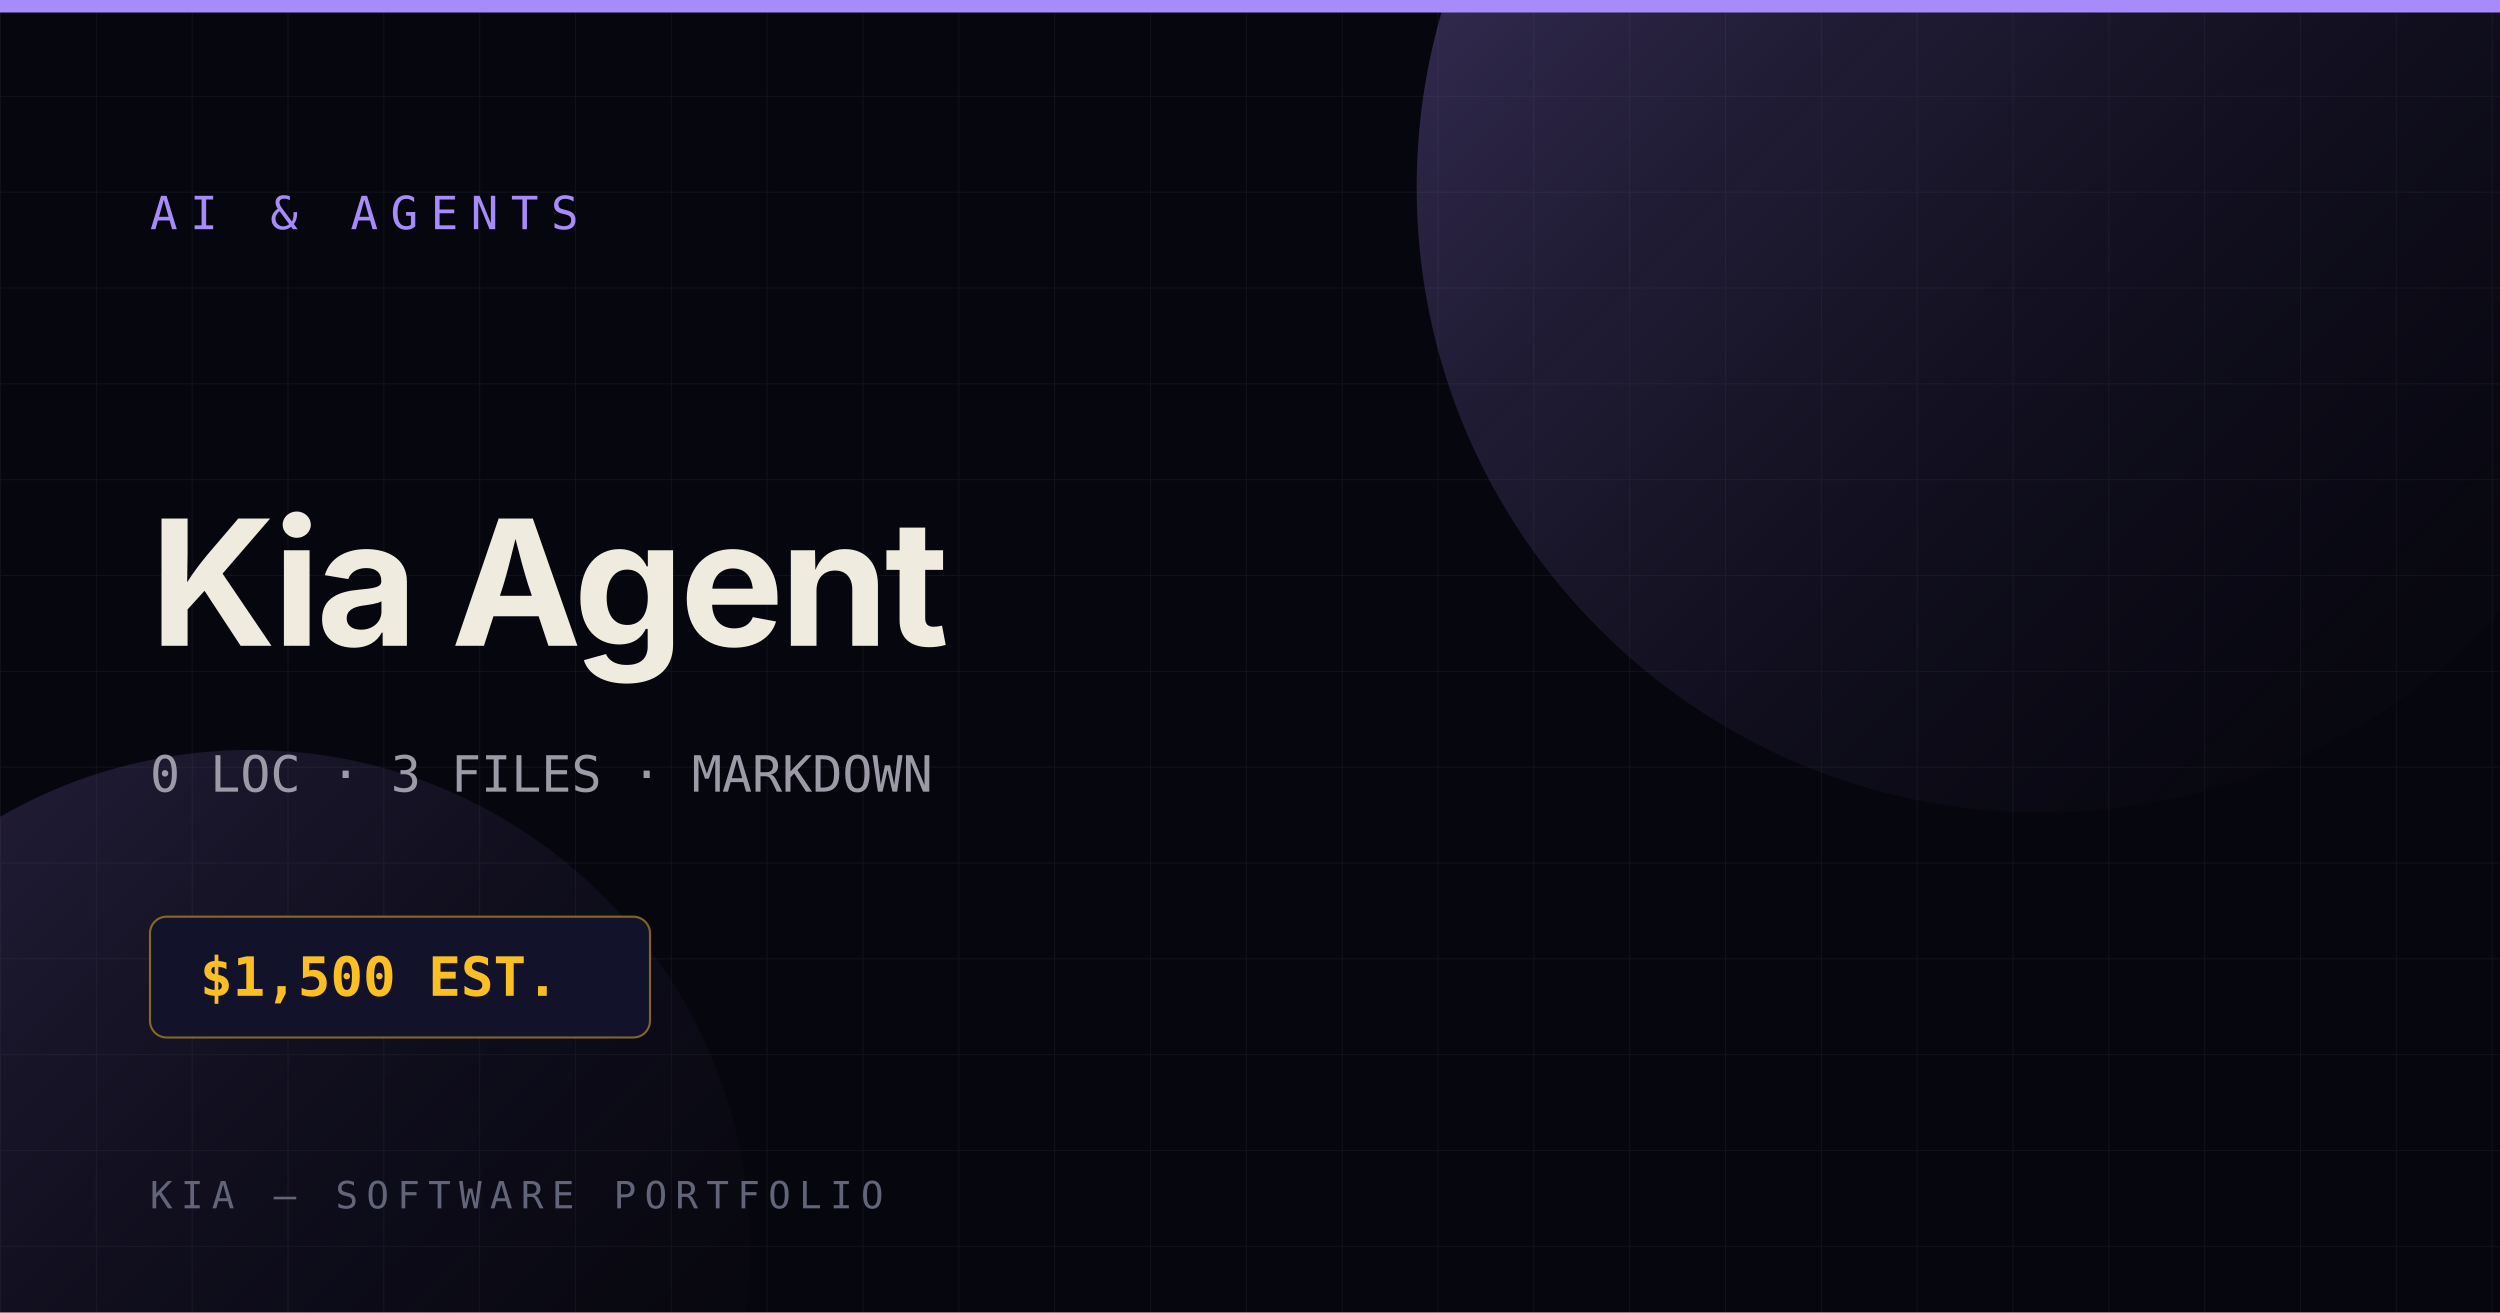
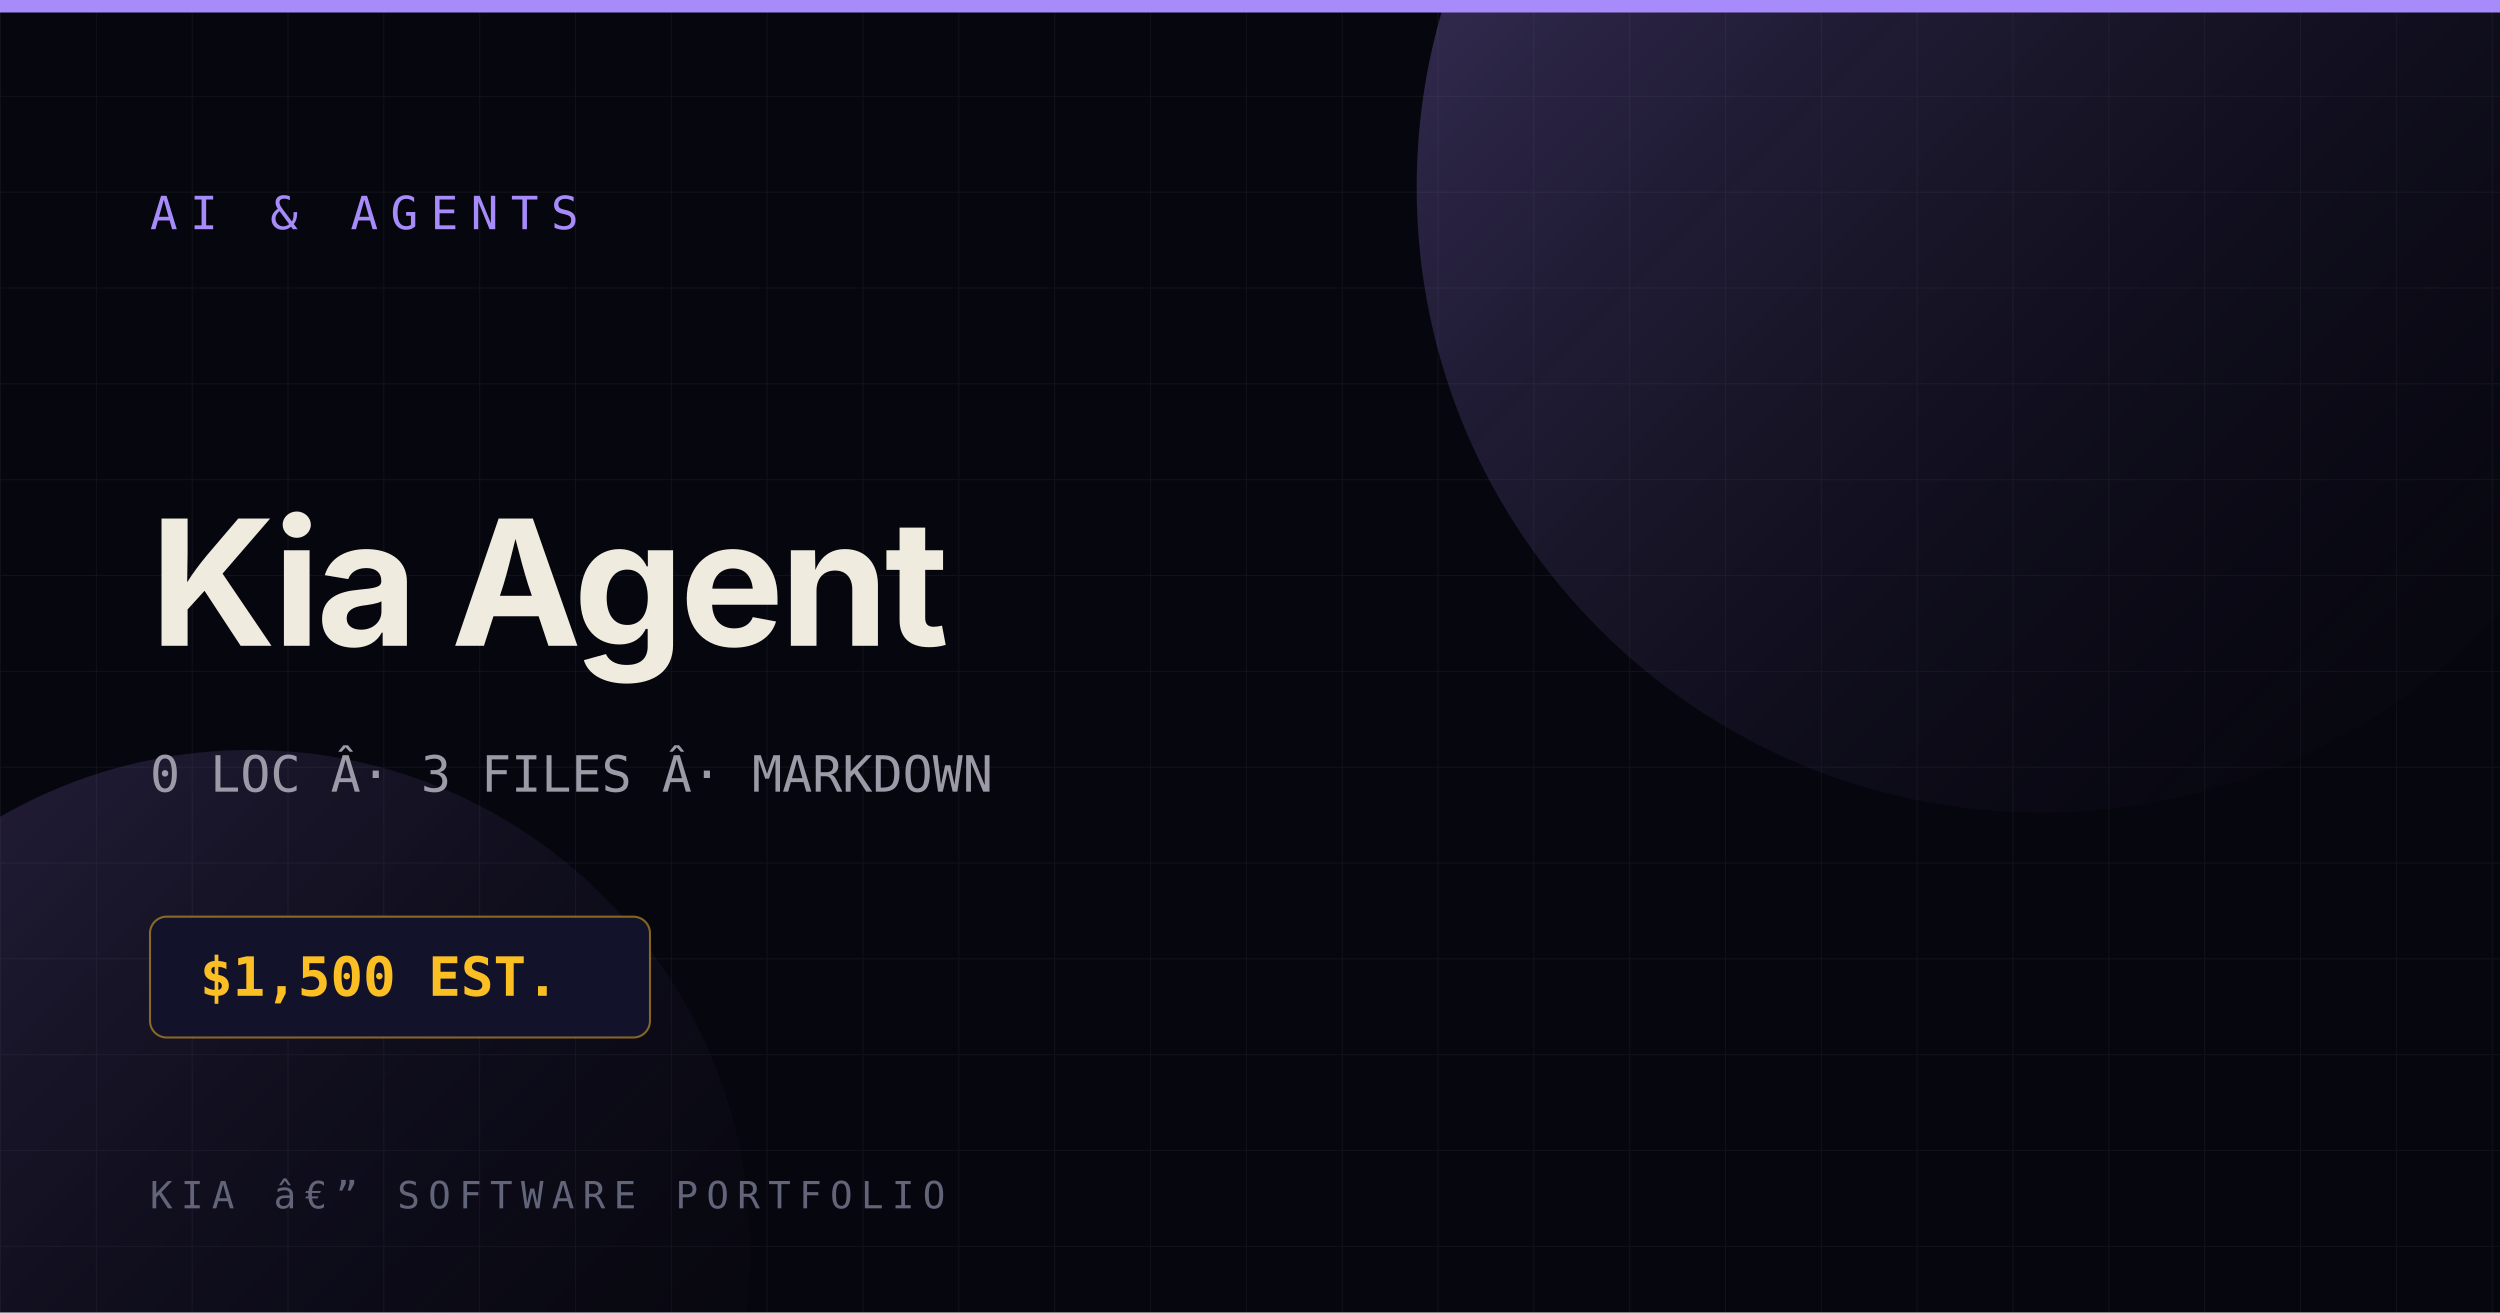
<svg xmlns="http://www.w3.org/2000/svg" width="1200" height="630" viewBox="0 0 1200 630" role="img" aria-label="Kia Agent">
  <defs>
    <linearGradient id="g" x1="0" y1="0" x2="1" y2="1">
      <stop offset="0" stop-color="#a78bfa" stop-opacity=".40" />
      <stop offset="1" stop-color="#06060e" stop-opacity="0" />
    </linearGradient>
    <pattern id="grid" width="46" height="46" patternUnits="userSpaceOnUse">
      <path d="M46 0H0V46" fill="none" stroke="#94a3b8" stroke-opacity=".07" />
    </pattern>
  </defs>
  <rect width="1200" height="630" fill="#06060e" />
  <rect width="1200" height="630" fill="url(#grid)" />
  <circle cx="980" cy="90" r="300" fill="url(#g)" />
  <circle cx="120" cy="600" r="240" fill="url(#g)" opacity=".55" />
  <rect x="0" y="0" width="1200" height="6" fill="#a78bfa" />
  <text x="72" y="110" fill="#a78bfa" font-family="ui-monospace, Menlo, Consolas, monospace" font-size="22" letter-spacing="6">AI &amp; AGENTS</text>
  <text x="72" y="310" fill="#f0ebdf" font-family="system-ui, -apple-system, sans-serif" font-weight="700" font-size="84" letter-spacing="-2">Kia Agent</text>
-   <text x="72" y="380" fill="#9d9aa8" font-family="ui-monospace, Menlo, Consolas, monospace" font-size="24">0 LOC · 3 FILES · MARKDOWN</text>
+   <text x="72" y="380" fill="#9d9aa8" font-family="ui-monospace, Menlo, Consolas, monospace" font-size="24">0 LOC Â· 3 FILES Â· MARKDOWN</text>
  <rect x="72" y="440" width="240" height="58" rx="8" fill="#12122a" stroke="#fbbf24" stroke-opacity=".5" />
  <text x="96" y="478" fill="#fbbf24" font-family="ui-monospace, Menlo, Consolas, monospace" font-size="26" font-weight="700">$1,500 EST.</text>
-   <text x="72" y="580" fill="#62647a" font-family="ui-monospace, Menlo, Consolas, monospace" font-size="18" letter-spacing="4">KIA — SOFTWARE PORTFOLIO</text>
+   <text x="72" y="580" fill="#62647a" font-family="ui-monospace, Menlo, Consolas, monospace" font-size="18" letter-spacing="4">KIA â€” SOFTWARE PORTFOLIO</text>
</svg>
